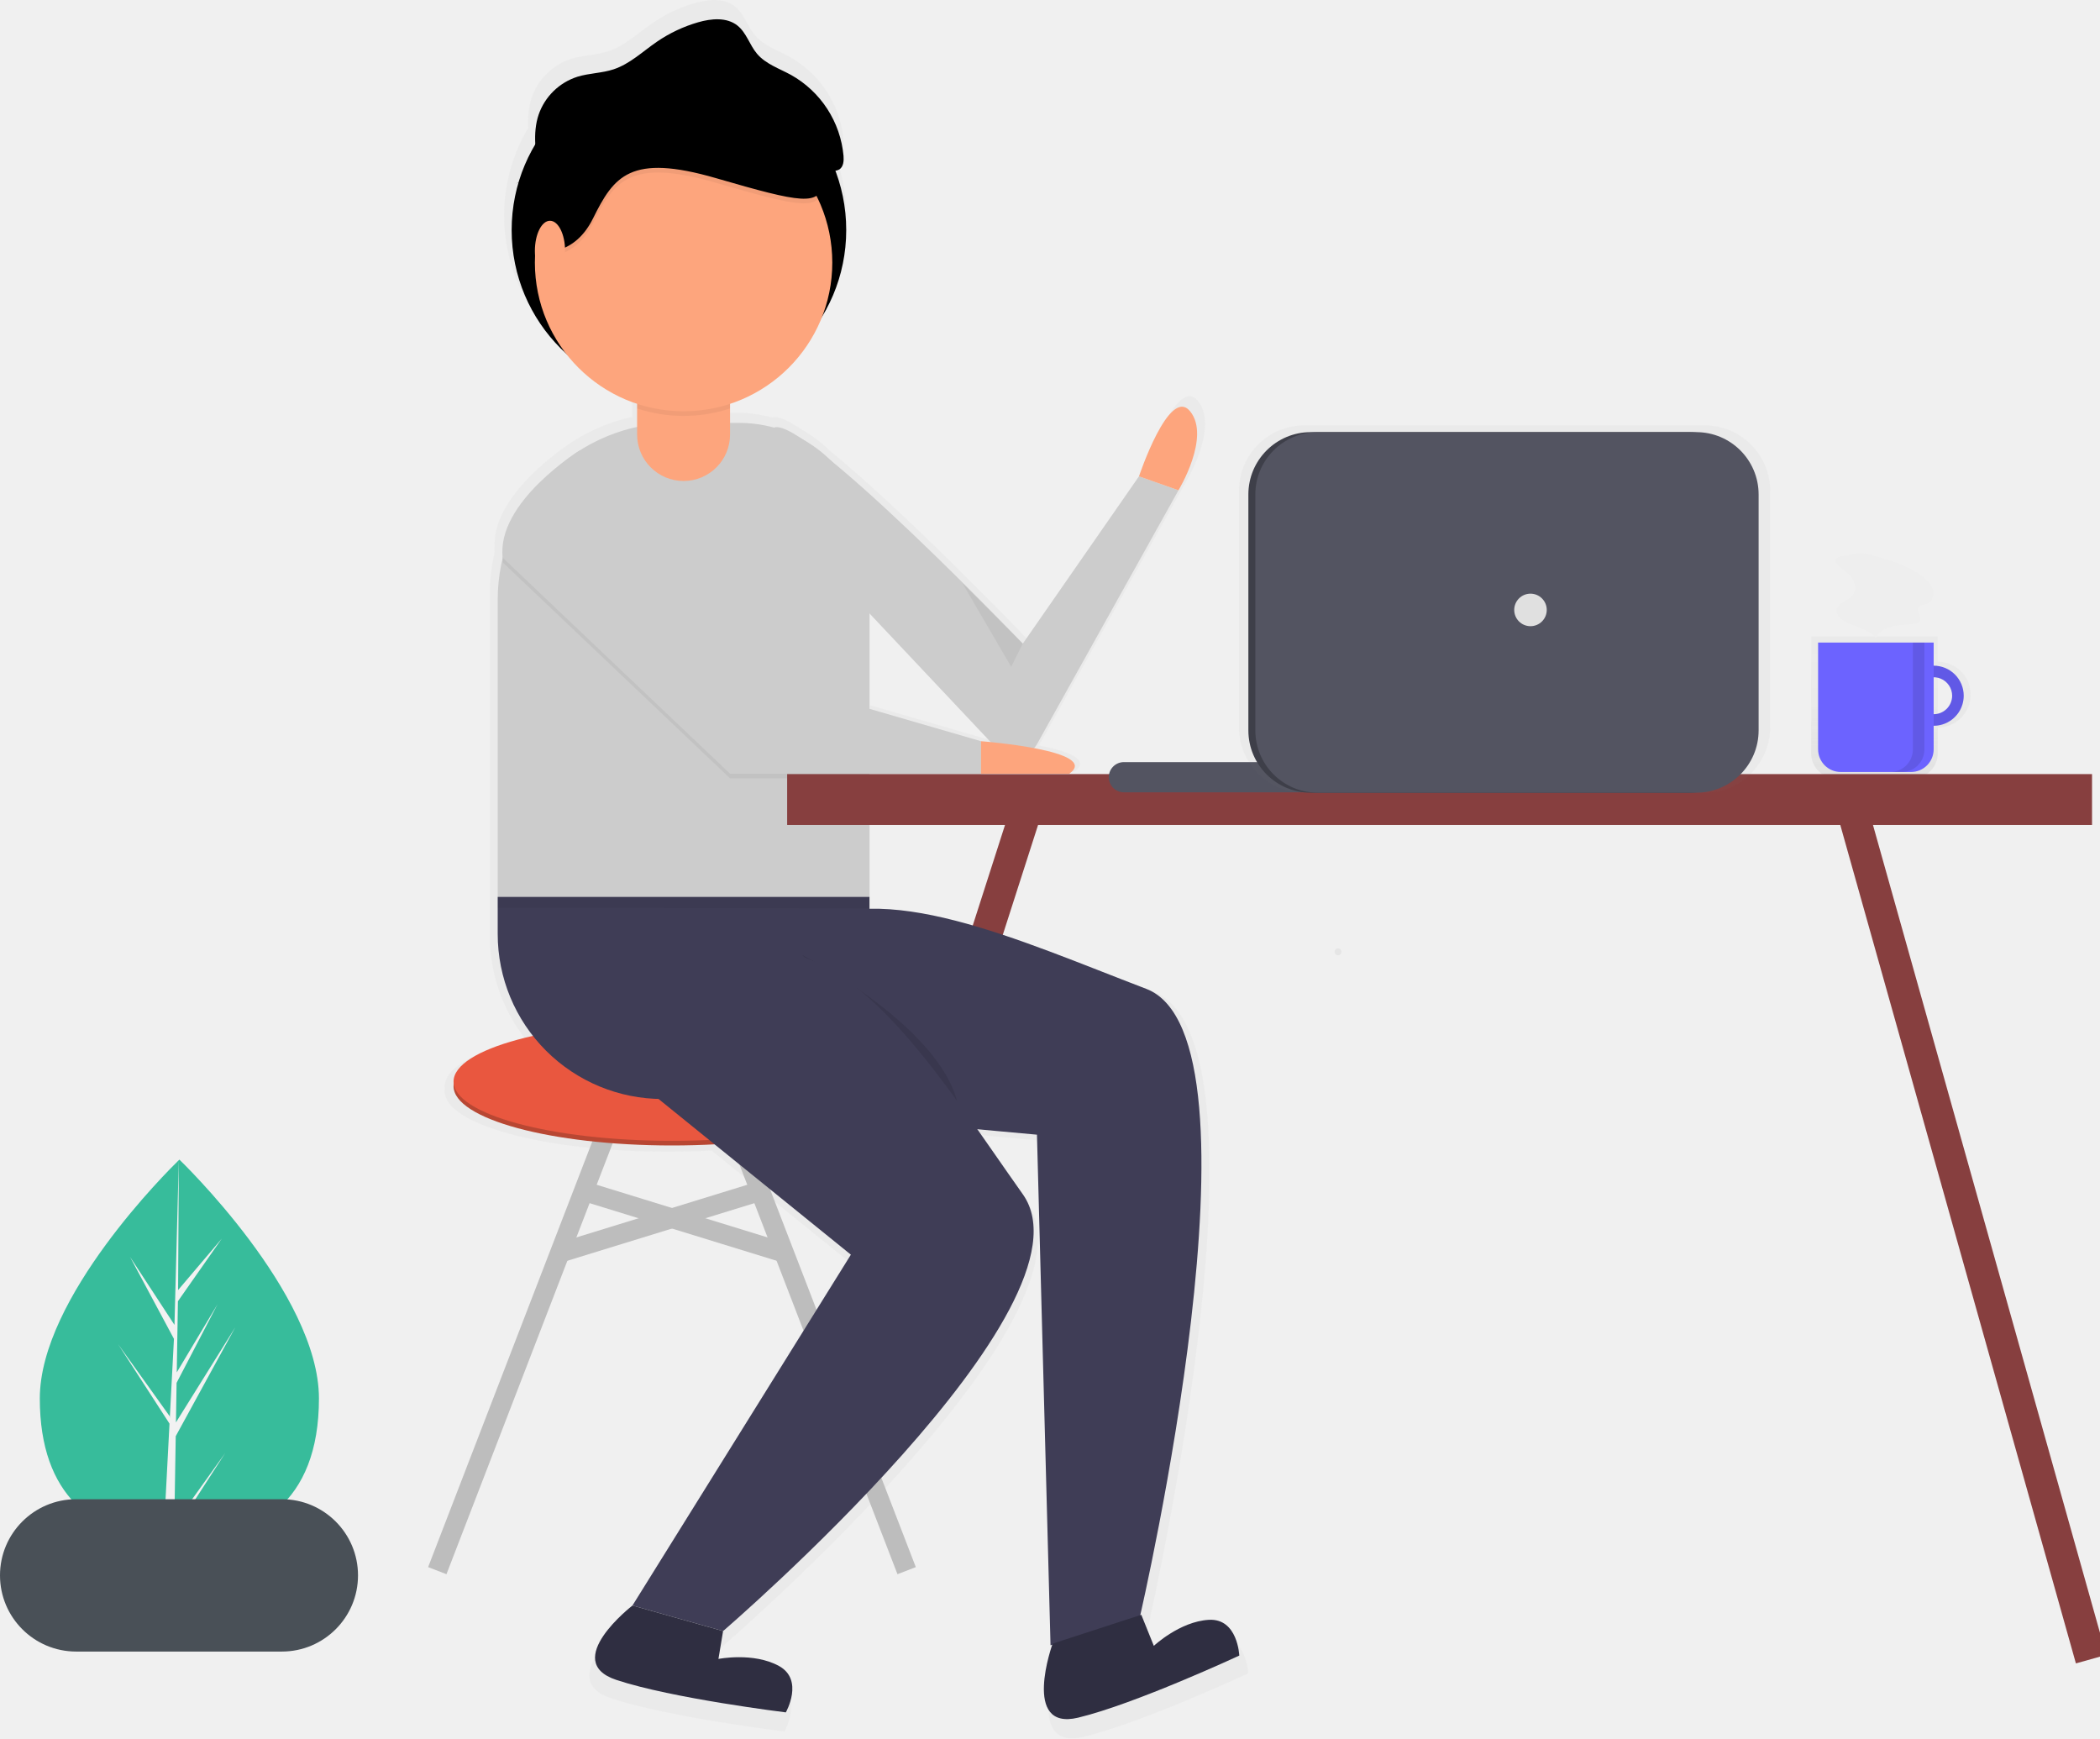
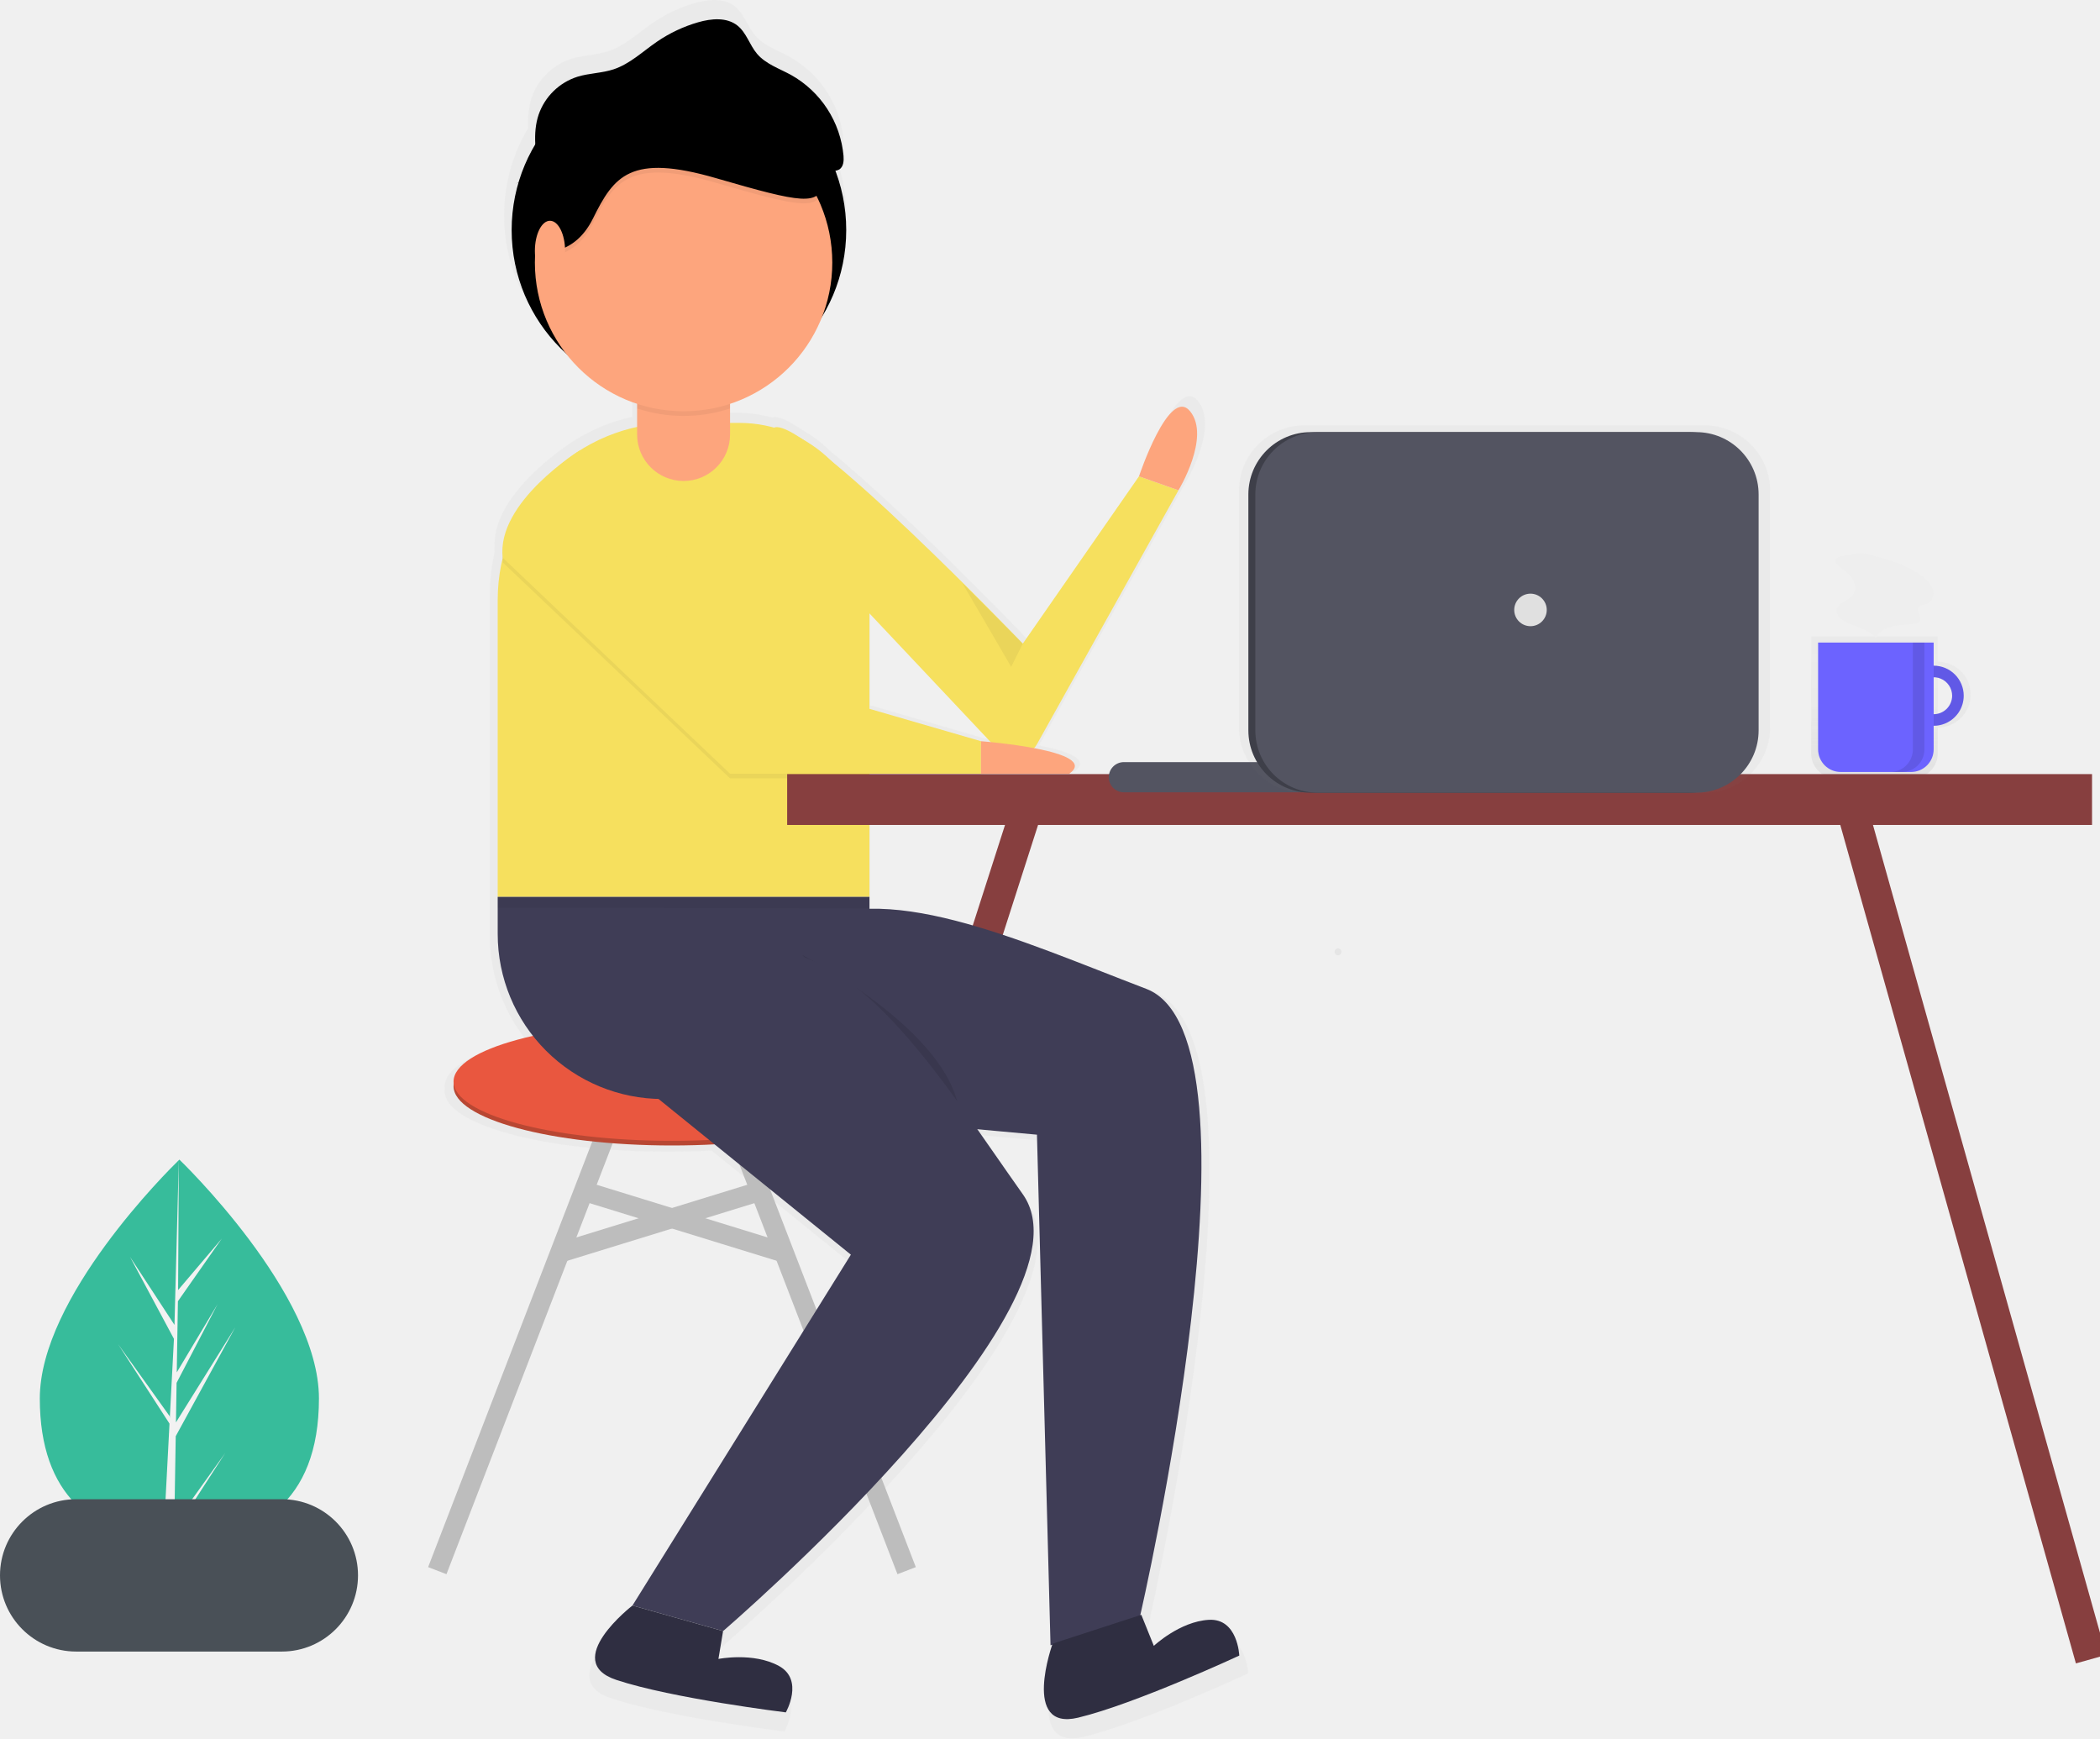
<svg xmlns="http://www.w3.org/2000/svg" width="534" height="442" viewBox="0 0 534 442" fill="none">
  <g clip-path="url(#clip0)">
    <path d="M81.104 355.563C81.104 382.287 65.214 391.619 45.615 391.619C45.158 391.619 44.704 391.615 44.253 391.602C43.345 391.582 42.445 391.543 41.557 391.479C23.866 390.228 10.123 380.415 10.123 355.563C10.123 329.845 42.988 297.391 45.467 294.982L45.471 294.979C45.565 294.886 45.615 294.839 45.615 294.839C45.615 294.839 81.104 328.836 81.104 355.563Z" fill="#37BC9B" />
    <path d="M44.32 387.53L57.301 369.396L44.288 389.521L44.253 391.602C43.345 391.582 42.445 391.543 41.557 391.479L42.956 364.742L42.946 364.535L42.97 364.496L43.101 361.97L30.055 341.794L43.141 360.076L43.173 360.611L44.231 340.41L33.062 319.563L44.367 336.861L45.467 294.982L45.471 294.839V294.979L45.289 328.005L56.406 314.912L45.242 330.848L44.949 348.936L55.331 331.579L44.904 351.599L44.741 361.654L59.812 337.493L44.685 365.164L44.32 387.53Z" fill="#F2F2F2" />
    <g opacity="0.7">
      <path opacity="0.7" d="M492.738 168.245V161.809H460.553V191.577C460.553 193.241 461.214 194.837 462.391 196.014C463.568 197.191 465.164 197.852 466.829 197.852H486.462C488.127 197.852 489.723 197.191 490.9 196.014C492.077 194.837 492.738 193.241 492.738 191.577V184.979C494.958 184.979 497.086 184.098 498.655 182.529C500.225 180.96 501.106 178.832 501.106 176.612C501.106 174.393 500.225 172.265 498.655 170.696C497.086 169.127 494.958 168.245 492.738 168.245ZM492.738 181.761V171.464C494.104 171.464 495.414 172.006 496.379 172.972C497.345 173.937 497.888 175.247 497.888 176.612C497.888 177.978 497.345 179.288 496.379 180.253C495.414 181.219 494.104 181.761 492.738 181.761Z" fill="url(#paint0_linear)" />
    </g>
    <path d="M491.703 169.253C490.191 169.253 488.714 169.701 487.458 170.54C486.201 171.38 485.222 172.573 484.644 173.969C484.065 175.365 483.914 176.901 484.209 178.383C484.504 179.865 485.231 181.226 486.3 182.294C487.368 183.363 488.73 184.09 490.212 184.385C491.694 184.68 493.23 184.528 494.627 183.95C496.023 183.372 497.216 182.393 498.055 181.137C498.895 179.88 499.343 178.403 499.343 176.892C499.343 174.866 498.538 172.923 497.105 171.49C495.672 170.058 493.729 169.253 491.703 169.253ZM491.703 181.593C490.773 181.593 489.864 181.318 489.09 180.801C488.317 180.285 487.715 179.55 487.359 178.691C487.003 177.832 486.91 176.887 487.091 175.975C487.273 175.063 487.72 174.225 488.378 173.568C489.035 172.911 489.873 172.463 490.785 172.281C491.697 172.1 492.643 172.193 493.502 172.549C494.361 172.905 495.095 173.507 495.612 174.28C496.129 175.054 496.404 175.962 496.404 176.892C496.404 178.139 495.909 179.335 495.027 180.217C494.146 181.098 492.95 181.593 491.703 181.593Z" fill="#6C63FF" />
    <path opacity="0.1" d="M491.703 169.253C490.191 169.253 488.714 169.701 487.458 170.54C486.201 171.38 485.222 172.573 484.644 173.969C484.065 175.365 483.914 176.901 484.209 178.383C484.504 179.865 485.231 181.226 486.3 182.294C487.368 183.363 488.73 184.09 490.212 184.385C491.694 184.68 493.23 184.528 494.627 183.95C496.023 183.372 497.216 182.393 498.055 181.137C498.895 179.88 499.343 178.403 499.343 176.892C499.343 174.866 498.538 172.923 497.105 171.49C495.672 170.058 493.729 169.253 491.703 169.253ZM491.703 181.593C490.773 181.593 489.864 181.318 489.09 180.801C488.317 180.285 487.715 179.55 487.359 178.691C487.003 177.832 486.91 176.887 487.091 175.975C487.273 175.063 487.72 174.225 488.378 173.568C489.035 172.911 489.873 172.463 490.785 172.281C491.697 172.1 492.643 172.193 493.502 172.549C494.361 172.905 495.095 173.507 495.612 174.28C496.129 175.054 496.404 175.962 496.404 176.892C496.404 178.139 495.909 179.335 495.027 180.217C494.146 181.098 492.95 181.593 491.703 181.593Z" fill="black" />
    <path d="M462.316 163.376H491.703V190.525C491.703 192.053 491.096 193.518 490.015 194.598C488.935 195.678 487.47 196.285 485.942 196.285H468.076C466.549 196.285 465.083 195.678 464.003 194.598C462.923 193.518 462.316 192.053 462.316 190.525V163.376Z" fill="#6C63FF" />
    <path opacity="0.1" d="M486.413 163.376V190.555C486.413 192.075 485.809 193.532 484.735 194.607C483.66 195.681 482.202 196.285 480.683 196.285H483.621C485.141 196.285 486.599 195.681 487.673 194.607C488.748 193.532 489.352 192.075 489.352 190.555V163.376H486.413Z" fill="black" />
    <path d="M468.115 141.471C467.864 141.479 467.617 141.542 467.393 141.656C467.168 141.77 466.972 141.931 466.817 142.13C466.432 142.828 467.13 143.616 467.768 144.096C468.945 144.983 470.187 145.854 470.987 147.092C471.788 148.33 472.039 150.058 471.164 151.244C470.021 152.794 467.295 153.127 467.032 155.034C466.862 156.258 467.921 157.302 468.993 157.916C471.64 159.432 475.053 159.837 476.97 162.209C477.763 160.579 479.537 159.636 481.306 159.233C483.074 158.831 484.911 158.861 486.704 158.588C486.997 158.582 487.285 158.508 487.543 158.371C487.802 158.233 488.025 158.037 488.194 157.798C488.695 156.781 487.267 155.561 487.76 154.54C488.135 153.763 489.237 153.823 490.042 153.512C491.353 153.005 491.893 151.319 491.521 149.964C491.149 148.609 490.098 147.55 488.994 146.682C486.016 144.342 482.435 142.966 478.813 141.976C477.129 141.516 475.151 140.794 473.402 140.725C471.713 140.657 469.787 141.185 468.115 141.471Z" fill="#EEEEEE" />
    <path d="M261.859 203.224L200.413 394.623" stroke="#873F3F" stroke-width="8" stroke-miterlimit="10" />
    <g opacity="0.7">
      <path opacity="0.7" d="M309.467 416.18C301.908 416.618 295.175 422.949 295.175 422.949L291.919 414.873L291.653 414.96C293.244 407.998 325.606 264.487 293.21 252.115C268.316 242.608 241.912 230.843 221.225 231.285V197.383H250.227V196.175H273.188C277.589 193.032 271.194 190.87 264.046 189.519C264.337 189.186 264.594 188.824 264.812 188.438L301.587 122.47C301.587 122.47 310.046 108.575 304.608 101.929C299.17 95.284 291.315 118.845 291.315 118.845L261.104 162.343C261.104 162.343 230.612 130.567 211.215 114.765C209.062 112.632 206.634 110.797 203.994 109.308C200.453 106.913 197.773 105.672 196.451 106.158C196.438 106.163 196.427 106.172 196.414 106.177C193.474 105.363 190.438 104.951 187.388 104.95H184.971V99.993C190.385 98.205 195.338 95.246 199.477 91.324C203.616 87.403 206.838 82.617 208.915 77.308C212.324 71.663 214.405 65.318 215.003 58.752C215.601 52.185 214.699 45.569 212.366 39.402C212.726 39.359 213.073 39.239 213.383 39.049C214.477 38.345 214.586 36.804 214.48 35.507C214.083 31.154 212.632 26.964 210.251 23.298C207.871 19.631 204.634 16.6 200.819 14.466C197.757 12.792 194.251 11.639 191.994 8.979C190.054 6.693 189.239 3.496 186.892 1.631C184.103 -0.585 180.075 -0.204 176.653 0.785C172.845 1.887 169.237 3.589 165.966 5.827C162.265 8.362 158.924 11.618 154.663 13.021C151.635 14.018 148.352 13.998 145.305 14.935C142.966 15.676 140.834 16.953 139.078 18.666C137.322 20.378 135.991 22.478 135.192 24.797C134.416 27.288 134.122 29.904 134.327 32.505C132.474 35.602 131.015 38.918 129.986 42.377C129.758 42.5 129.529 42.621 129.303 42.748L129.966 42.45C127.655 50.25 127.578 58.541 129.744 66.382C131.91 74.224 136.233 81.3 142.221 86.808C146.952 92.966 153.426 97.561 160.802 99.993V105.99C155.54 107.125 150.519 109.181 145.973 112.063L145.966 112.055C145.966 112.055 145.581 112.293 144.92 112.737C144.854 112.782 144.788 112.826 144.722 112.871C140.251 115.905 125.269 126.991 125.775 138.971C125.755 139.432 125.758 139.894 125.783 140.357C124.965 143.819 124.551 147.365 124.549 150.922V237.861C124.537 247.467 127.766 256.797 133.713 264.341C121.104 267.167 113.068 271.441 113.068 276.223C113.132 276.624 113.132 277.031 113.068 277.432C113.068 285.94 138.497 292.837 169.866 292.837C173.658 292.837 177.363 292.735 180.947 292.543L216.391 321.232L159.594 412.457C159.594 412.457 140.863 426.956 155.364 431.789C169.866 436.622 199.473 440.247 199.473 440.247C199.473 440.247 204.306 431.789 197.66 428.164C191.013 424.539 181.95 426.352 181.95 426.352L183.158 419.102C183.158 419.102 281.647 334.523 261.104 305.524C257.173 299.976 253.243 294.252 249.279 288.617L264.783 290.03L268.311 422.802L268.752 422.659C267.867 425.267 261.603 444.953 275.487 441.622C290.351 438.055 317.396 425.476 317.396 425.476C317.396 425.476 317.025 415.741 309.467 416.18ZM250.227 187.717L221.225 179.298V154.489L252.747 187.947C251.198 187.792 250.227 187.717 250.227 187.717Z" fill="url(#paint1_linear)" />
    </g>
    <path d="M172.644 101.026C196.138 101.026 215.184 81.983 215.184 58.493C215.184 35.002 196.138 15.959 172.644 15.959C149.15 15.959 130.105 35.002 130.105 58.493C130.105 81.983 149.15 101.026 172.644 101.026Z" fill="black" />
-     <path d="M221.092 155.965L253.556 190.422C254.239 191.147 255.084 191.701 256.022 192.039C256.96 192.377 257.965 192.489 258.954 192.366C259.943 192.244 260.89 191.889 261.717 191.332C262.543 190.775 263.227 190.031 263.713 189.161L299.671 124.655L289.627 121.111L260.086 163.644C260.086 163.644 204.627 105.848 196.868 108.706C189.109 111.563 221.092 155.965 221.092 155.965Z" fill="#CCCCCC" />
+     <path d="M221.092 155.965L253.556 190.422C254.239 191.147 255.084 191.701 256.022 192.039C256.96 192.377 257.965 192.489 258.954 192.366C259.943 192.244 260.89 191.889 261.717 191.332C262.543 190.775 263.227 190.031 263.713 189.161L299.671 124.655L289.627 121.111L260.086 163.644C260.086 163.644 204.627 105.848 196.868 108.706C189.109 111.563 221.092 155.965 221.092 155.965Z" fill="#F6E05E" />
    <path d="M159.055 275.294L111.198 399.349" stroke="#BDBDBD" stroke-width="5" stroke-miterlimit="10" />
    <path d="M182.688 275.294L230.545 399.349" stroke="#BDBDBD" stroke-width="5" stroke-miterlimit="10" />
    <path d="M170.872 291.244C201.544 291.244 226.409 284.5 226.409 276.18C226.409 267.86 201.544 261.116 170.872 261.116C140.199 261.116 115.334 267.86 115.334 276.18C115.334 284.5 140.199 291.244 170.872 291.244Z" fill="#B84733" />
    <path d="M170.872 290.062C201.544 290.062 226.409 283.318 226.409 274.999C226.409 266.679 201.544 259.935 170.872 259.935C140.199 259.935 115.334 266.679 115.334 274.999C115.334 283.318 140.199 290.062 170.872 290.062Z" fill="#E9573F" />
    <path d="M147.502 302.55L199.903 318.694" stroke="#BDBDBD" stroke-width="5" stroke-miterlimit="10" />
    <path d="M194.241 302.55L141.841 318.694" stroke="#BDBDBD" stroke-width="5" stroke-miterlimit="10" />
-     <path d="M171.518 107.524H188.006C196.781 107.524 205.196 111.009 211.401 117.213C217.606 123.417 221.092 131.832 221.092 140.605V228.035H126.56V152.476C126.56 140.554 131.297 129.12 139.728 120.69C148.159 112.26 159.595 107.524 171.518 107.524Z" fill="#CCCCCC" />
+     <path d="M171.518 107.524H188.006C196.781 107.524 205.196 111.009 211.401 117.213C217.606 123.417 221.092 131.832 221.092 140.605V228.035H126.56V152.476C126.56 140.554 131.297 129.12 139.728 120.69C148.159 112.26 159.595 107.524 171.518 107.524Z" fill="#F6E05E" />
    <path d="M126.56 228.035H221.092V279.429H168.508C157.383 279.429 146.713 275.01 138.846 267.144C130.979 259.279 126.56 248.61 126.56 237.487V228.035Z" fill="#3F3D56" />
    <path opacity="0.05" d="M127.837 142.992L185.642 197.907H249.451V189.637L194.505 173.687L147.502 115.652C147.502 115.652 126.159 128.837 127.837 142.992Z" fill="black" />
-     <path d="M127.837 141.81L185.642 196.726H249.451V188.455L194.505 172.505L147.502 114.471C147.502 114.471 126.159 127.656 127.837 141.81Z" fill="#CCCCCC" />
+     <path d="M127.837 141.81L185.642 196.726H249.451V188.455L194.505 172.505L147.502 114.471C147.502 114.471 126.159 127.656 127.837 141.81Z" fill="#F6E05E" />
    <path d="M249.451 188.455C249.451 188.455 280.174 190.818 271.903 196.726H249.451V188.455Z" fill="#FDA57D" />
    <path d="M289.627 121.111C289.627 121.111 297.308 98.072 302.626 104.57C307.943 111.068 299.671 124.655 299.671 124.655L289.627 121.111Z" fill="#FDA57D" />
    <path opacity="0.05" d="M126.56 228.035V230.792L221.092 230.988V228.035H126.56Z" fill="black" />
    <path d="M200.095 282.704L263.684 288.499L267.134 418.327L289.899 410.916C289.899 410.916 323.946 263.823 291.48 251.425C259.014 239.026 223.92 222.699 202.968 236.005C182.015 249.311 200.095 282.704 200.095 282.704Z" fill="#3F3D56" />
    <path opacity="0.1" d="M203.958 242.803C203.958 242.803 238.817 260.525 243.543 280.611L203.958 242.803Z" fill="black" />
    <path d="M166.737 278.838L216.365 319.009L160.828 408.21L183.87 414.708C183.87 414.708 280.174 332.005 260.086 303.649C239.998 275.294 219.91 242.213 195.096 241.622C170.281 241.031 166.737 278.838 166.737 278.838Z" fill="#3F3D56" />
    <path opacity="0.05" d="M244.725 148.285L257.132 169.552L260.086 163.644L244.725 148.285Z" fill="black" />
    <path d="M160.828 408.21C160.828 408.21 142.512 422.388 156.692 427.114C170.872 431.84 199.822 435.384 199.822 435.384C199.822 435.384 204.549 427.114 198.05 423.569C191.551 420.025 182.688 421.797 182.688 421.797L183.87 414.708L160.828 408.21Z" fill="#2F2E41" />
    <path d="M267.662 417.907C267.662 417.907 259.617 440.216 274.151 436.728C288.685 433.241 315.13 420.941 315.13 420.941C315.13 420.941 314.767 411.422 307.377 411.851C299.986 412.279 293.402 418.47 293.402 418.47L290.218 410.573L267.662 417.907Z" fill="#2F2E41" />
    <path d="M173.826 86.848H173.826C167.3 86.848 162.009 92.138 162.009 98.663V110.478C162.009 117.003 167.3 122.292 173.826 122.292H173.826C180.352 122.292 185.642 117.003 185.642 110.478V98.663C185.642 92.138 180.352 86.848 173.826 86.848Z" fill="#FDA57D" />
    <path opacity="0.05" d="M173.826 88.03C170.692 88.03 167.686 89.274 165.47 91.49C163.254 93.706 162.009 96.711 162.009 99.844V103.859C169.685 106.383 177.967 106.383 185.642 103.859V99.844C185.642 96.711 184.397 93.706 182.181 91.49C179.965 89.274 176.96 88.03 173.826 88.03Z" fill="black" />
    <path d="M173.826 104.57C194.709 104.57 211.639 87.643 211.639 66.763C211.639 45.883 194.709 28.956 173.826 28.956C152.942 28.956 136.013 45.883 136.013 66.763C136.013 87.643 152.942 104.57 173.826 104.57Z" fill="#FDA57D" />
    <path opacity="0.05" d="M136.013 65.047C136.013 65.047 145.466 67.483 150.784 56.741C156.101 45.998 160.237 40.139 182.097 46.486C203.958 52.834 208.355 53.609 209.406 47.606C210.124 43.504 202.351 33.541 197.356 27.642C194.919 24.765 190.943 23.048 186.693 23.048H162.009L147.239 29.884L136.013 39.65L133.65 52.834L136.013 65.047Z" fill="black" />
    <path d="M136.013 63.866C136.013 63.866 145.466 66.302 150.784 55.559C156.101 44.817 160.237 38.957 182.097 45.305C203.958 51.653 208.355 52.427 209.406 46.425C210.124 42.323 202.351 32.36 197.356 26.461C194.919 23.584 190.943 21.867 186.693 21.867H162.009L147.239 28.703L136.013 38.469L133.65 51.653L136.013 63.866Z" fill="black" />
    <path d="M139.853 71.489C141.974 71.489 143.694 68.051 143.694 63.809C143.694 59.568 141.974 56.13 139.853 56.13C137.732 56.13 136.013 59.568 136.013 63.809C136.013 68.051 137.732 71.489 139.853 71.489Z" fill="#FDA57D" />
    <path d="M137.109 44.049C136.232 39.103 135.371 33.91 136.967 29.148C137.748 26.881 139.05 24.828 140.767 23.154C142.484 21.479 144.569 20.23 146.855 19.505C149.835 18.59 153.046 18.609 156.006 17.634C160.173 16.262 163.439 13.078 167.059 10.6C170.257 8.411 173.785 6.746 177.508 5.669C180.854 4.702 184.793 4.33 187.52 6.497C189.815 8.32 190.612 11.446 192.509 13.681C194.716 16.282 198.145 17.41 201.138 19.047C204.869 21.134 208.034 24.098 210.362 27.682C212.689 31.267 214.109 35.365 214.497 39.621C214.6 40.889 214.494 42.396 213.424 43.085C212.759 43.423 212.01 43.559 211.269 43.478C196.157 43.262 181.026 43.045 165.976 41.658C161.297 41.227 156.609 40.682 151.914 40.86C144.648 41.143 137.552 43.145 131.209 46.701" fill="black" />
    <path d="M71.668 381.185H19.37C8.672 381.185 0 389.855 0 400.551V400.551C0 411.247 8.672 419.918 19.37 419.918H71.668C82.365 419.918 91.037 411.247 91.037 400.551C91.037 389.855 82.365 381.185 71.668 381.185Z" fill="#495057" />
    <path d="M340.241 242.902C340.471 242.894 340.689 242.797 340.848 242.632C341.008 242.466 341.097 242.245 341.097 242.016C341.097 241.786 341.008 241.565 340.848 241.4C340.689 241.234 340.471 241.137 340.241 241.13C340.012 241.137 339.794 241.234 339.634 241.4C339.475 241.565 339.385 241.786 339.385 242.016C339.385 242.245 339.475 242.466 339.634 242.632C339.794 242.797 340.012 242.894 340.241 242.902Z" fill="url(#paint2_linear)" />
    <path d="M470.279 203.224L531.725 421.851" stroke="#873F3F" stroke-width="8" stroke-miterlimit="10" />
    <path d="M531.974 196.821H200.164V209.75H531.974V196.821Z" fill="#873F3F" />
    <path d="M332.462 193.772H285.787C283.666 193.772 281.947 195.491 281.947 197.612V197.612C281.947 199.732 283.666 201.452 285.787 201.452H332.462C334.583 201.452 336.302 199.732 336.302 197.612C336.302 195.491 334.583 193.772 332.462 193.772Z" fill="#535461" />
    <g opacity="0.7">
      <path opacity="0.7" d="M433.458 108.151H331.706C322.497 108.151 315.033 115.614 315.033 124.821V184.877C315.033 194.084 322.497 201.547 331.706 201.547H433.458C442.666 201.547 450.13 194.084 450.13 184.877V124.821C450.13 115.614 442.666 108.151 433.458 108.151Z" fill="url(#paint3_linear)" />
    </g>
    <path d="M429.564 109.874H333.296C324.54 109.874 317.441 116.971 317.441 125.726V185.695C317.441 194.45 324.54 201.547 333.296 201.547H429.564C438.321 201.547 445.419 194.45 445.419 185.695V125.726C445.419 116.971 438.321 109.874 429.564 109.874Z" fill="#3E3F49" />
    <path d="M431.337 109.874H335.069C326.312 109.874 319.214 116.971 319.214 125.726V185.695C319.214 194.45 326.312 201.547 335.069 201.547H431.337C440.093 201.547 447.192 194.45 447.192 185.695V125.726C447.192 116.971 440.093 109.874 431.337 109.874Z" fill="#535461" />
    <path d="M389.181 159.214C391.465 159.214 393.317 157.362 393.317 155.079C393.317 152.795 391.465 150.943 389.181 150.943C386.897 150.943 385.046 152.795 385.046 155.079C385.046 157.362 386.897 159.214 389.181 159.214Z" fill="#E0E0E0" />
  </g>
  <defs>
    <linearGradient id="paint0_linear" x1="480.83" y1="197.852" x2="480.83" y2="161.809" gradientUnits="userSpaceOnUse">
      <stop stop-color="#808080" stop-opacity="0.25" />
      <stop offset="0.535" stop-color="#808080" stop-opacity="0.12" />
      <stop offset="1" stop-color="#808080" stop-opacity="0.1" />
    </linearGradient>
    <linearGradient id="paint1_linear" x1="105157" y1="364256" x2="105157" y2="33544.4" gradientUnits="userSpaceOnUse">
      <stop stop-color="#808080" stop-opacity="0.25" />
      <stop offset="0.535" stop-color="#808080" stop-opacity="0.12" />
      <stop offset="1" stop-color="#808080" stop-opacity="0.1" />
    </linearGradient>
    <linearGradient id="paint2_linear" x1="1581.84" y1="1104.33" x2="1581.84" y2="1099.02" gradientUnits="userSpaceOnUse">
      <stop stop-color="#808080" stop-opacity="0.25" />
      <stop offset="0.535" stop-color="#808080" stop-opacity="0.12" />
      <stop offset="1" stop-color="#808080" stop-opacity="0.1" />
    </linearGradient>
    <linearGradient id="paint3_linear" x1="87795.9" y1="31973" x2="87795.9" y2="17206.9" gradientUnits="userSpaceOnUse">
      <stop stop-color="#808080" stop-opacity="0.25" />
      <stop offset="0.535" stop-color="#808080" stop-opacity="0.12" />
      <stop offset="1" stop-color="#808080" stop-opacity="0.1" />
    </linearGradient>
    <clipPath id="clip0">
      <rect width="534" height="442" fill="white" />
    </clipPath>
  </defs>
</svg>
